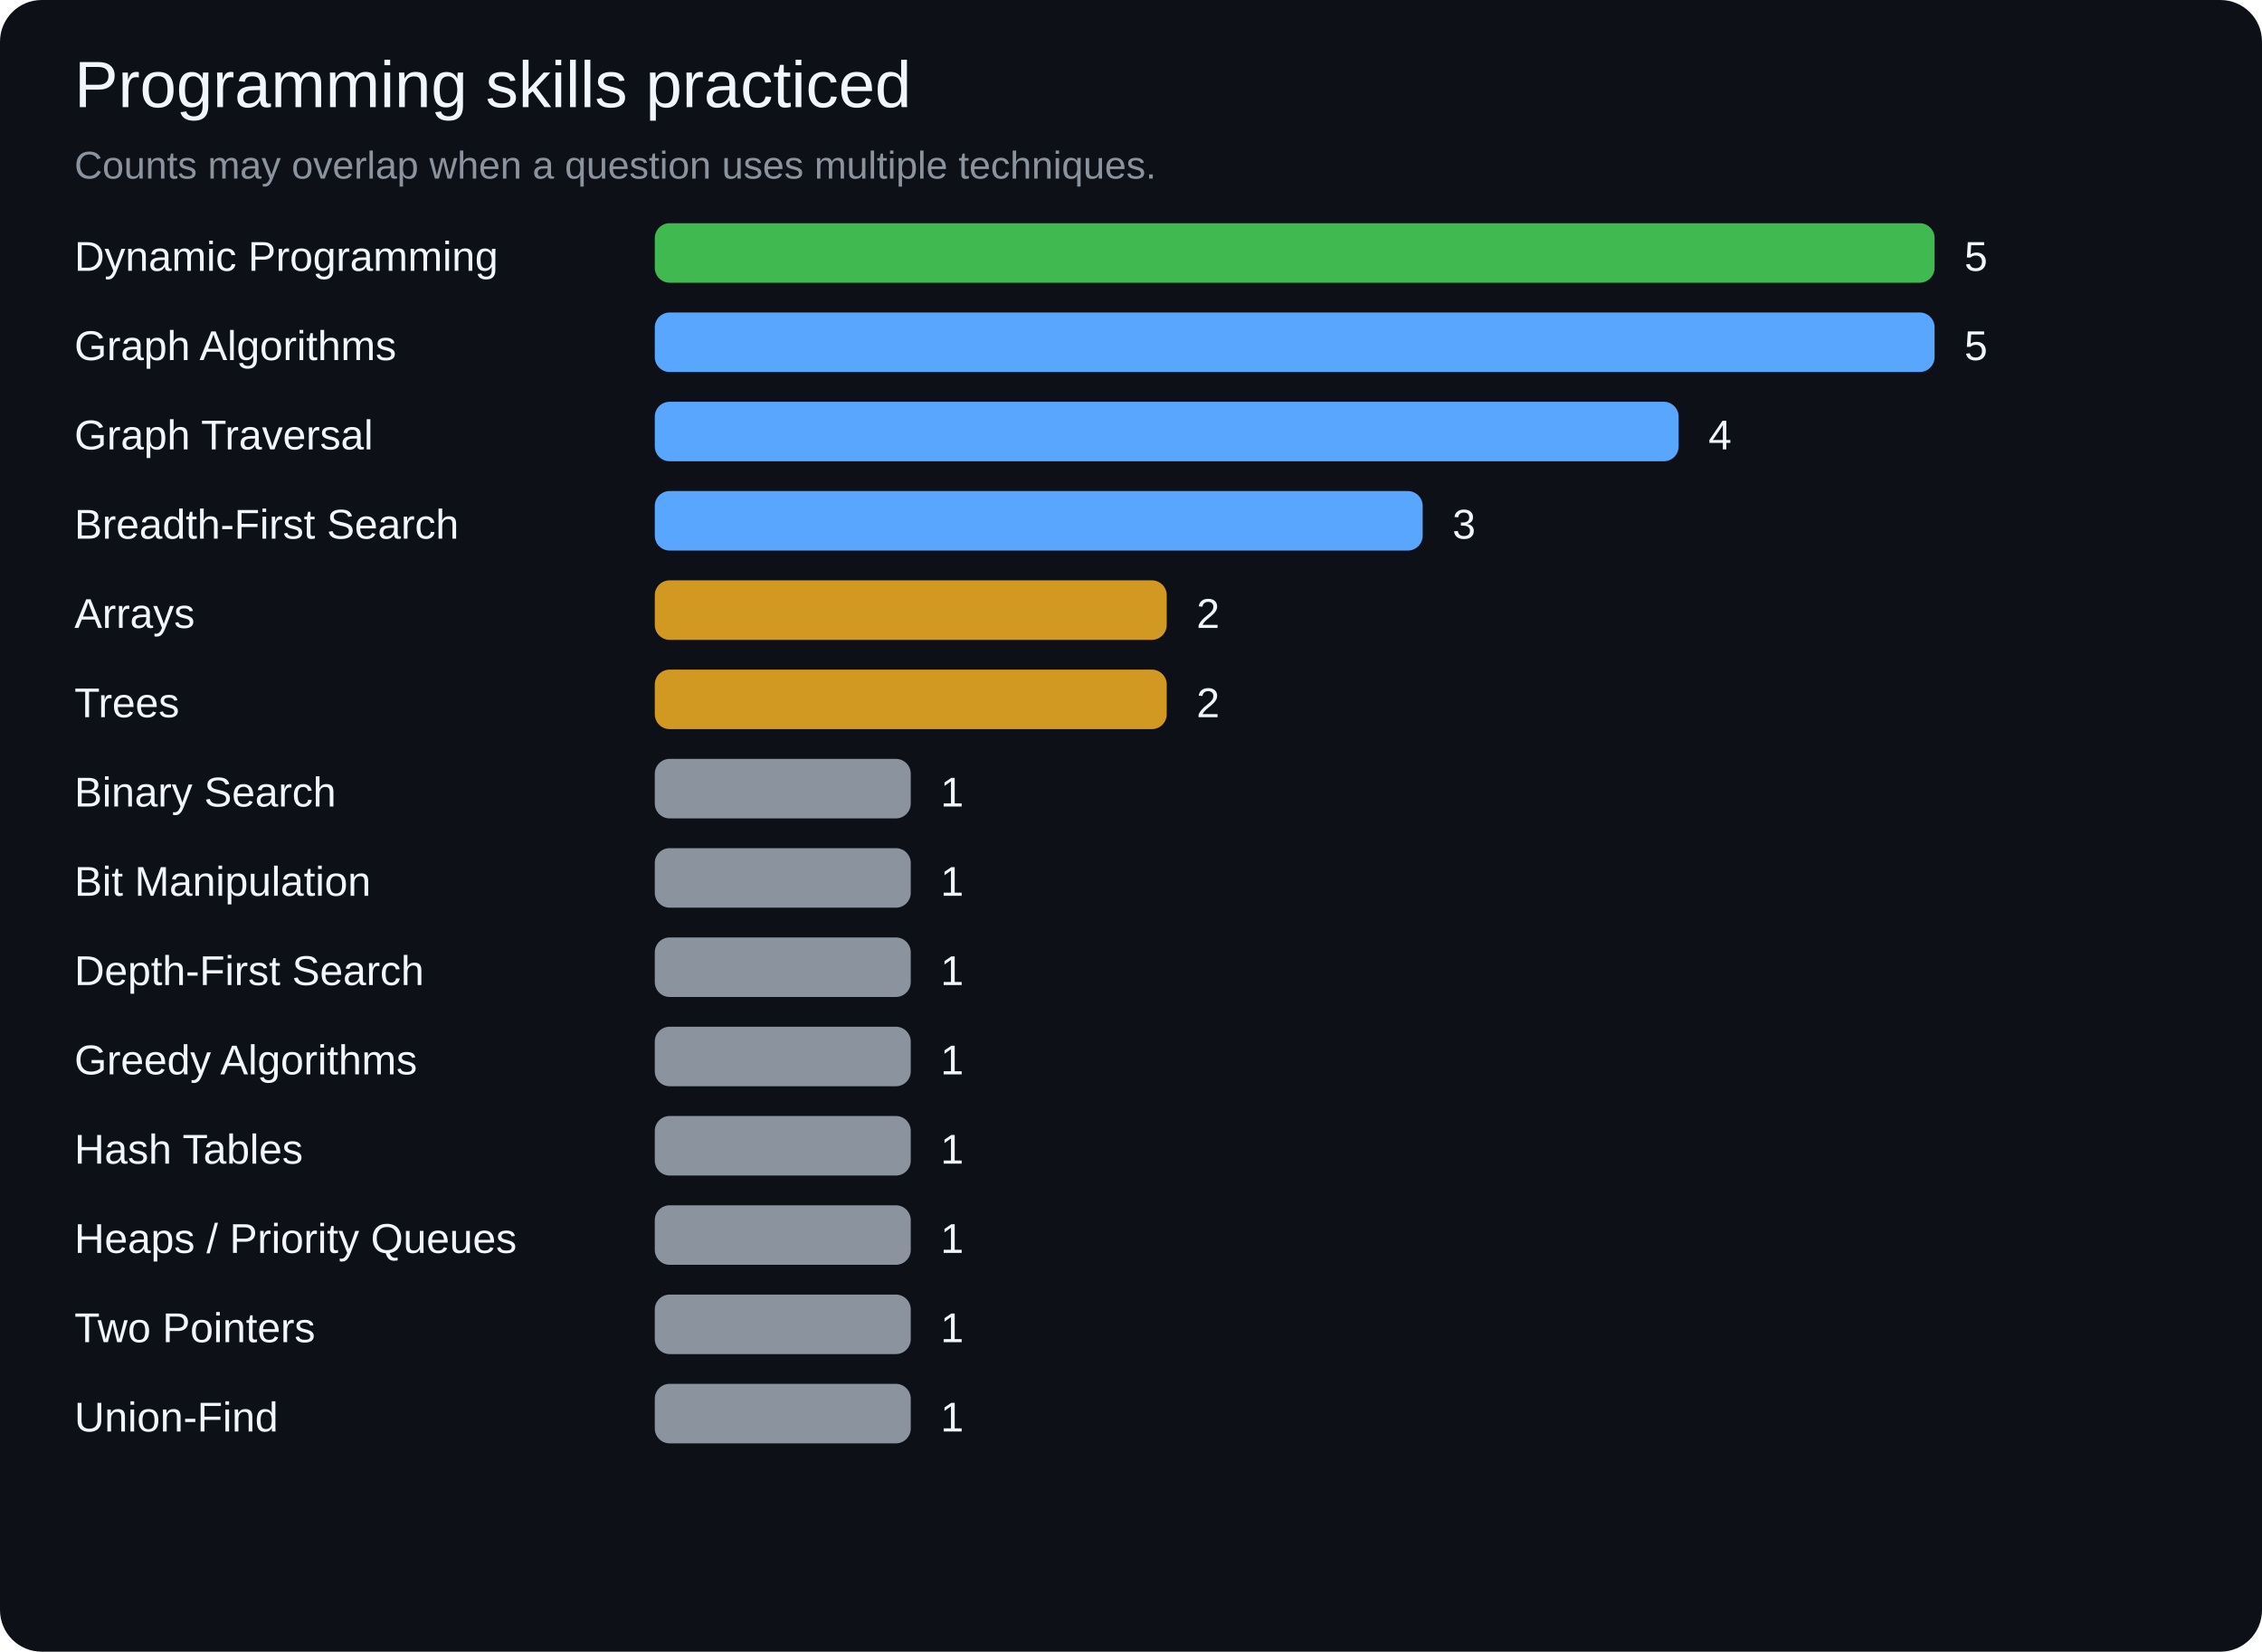
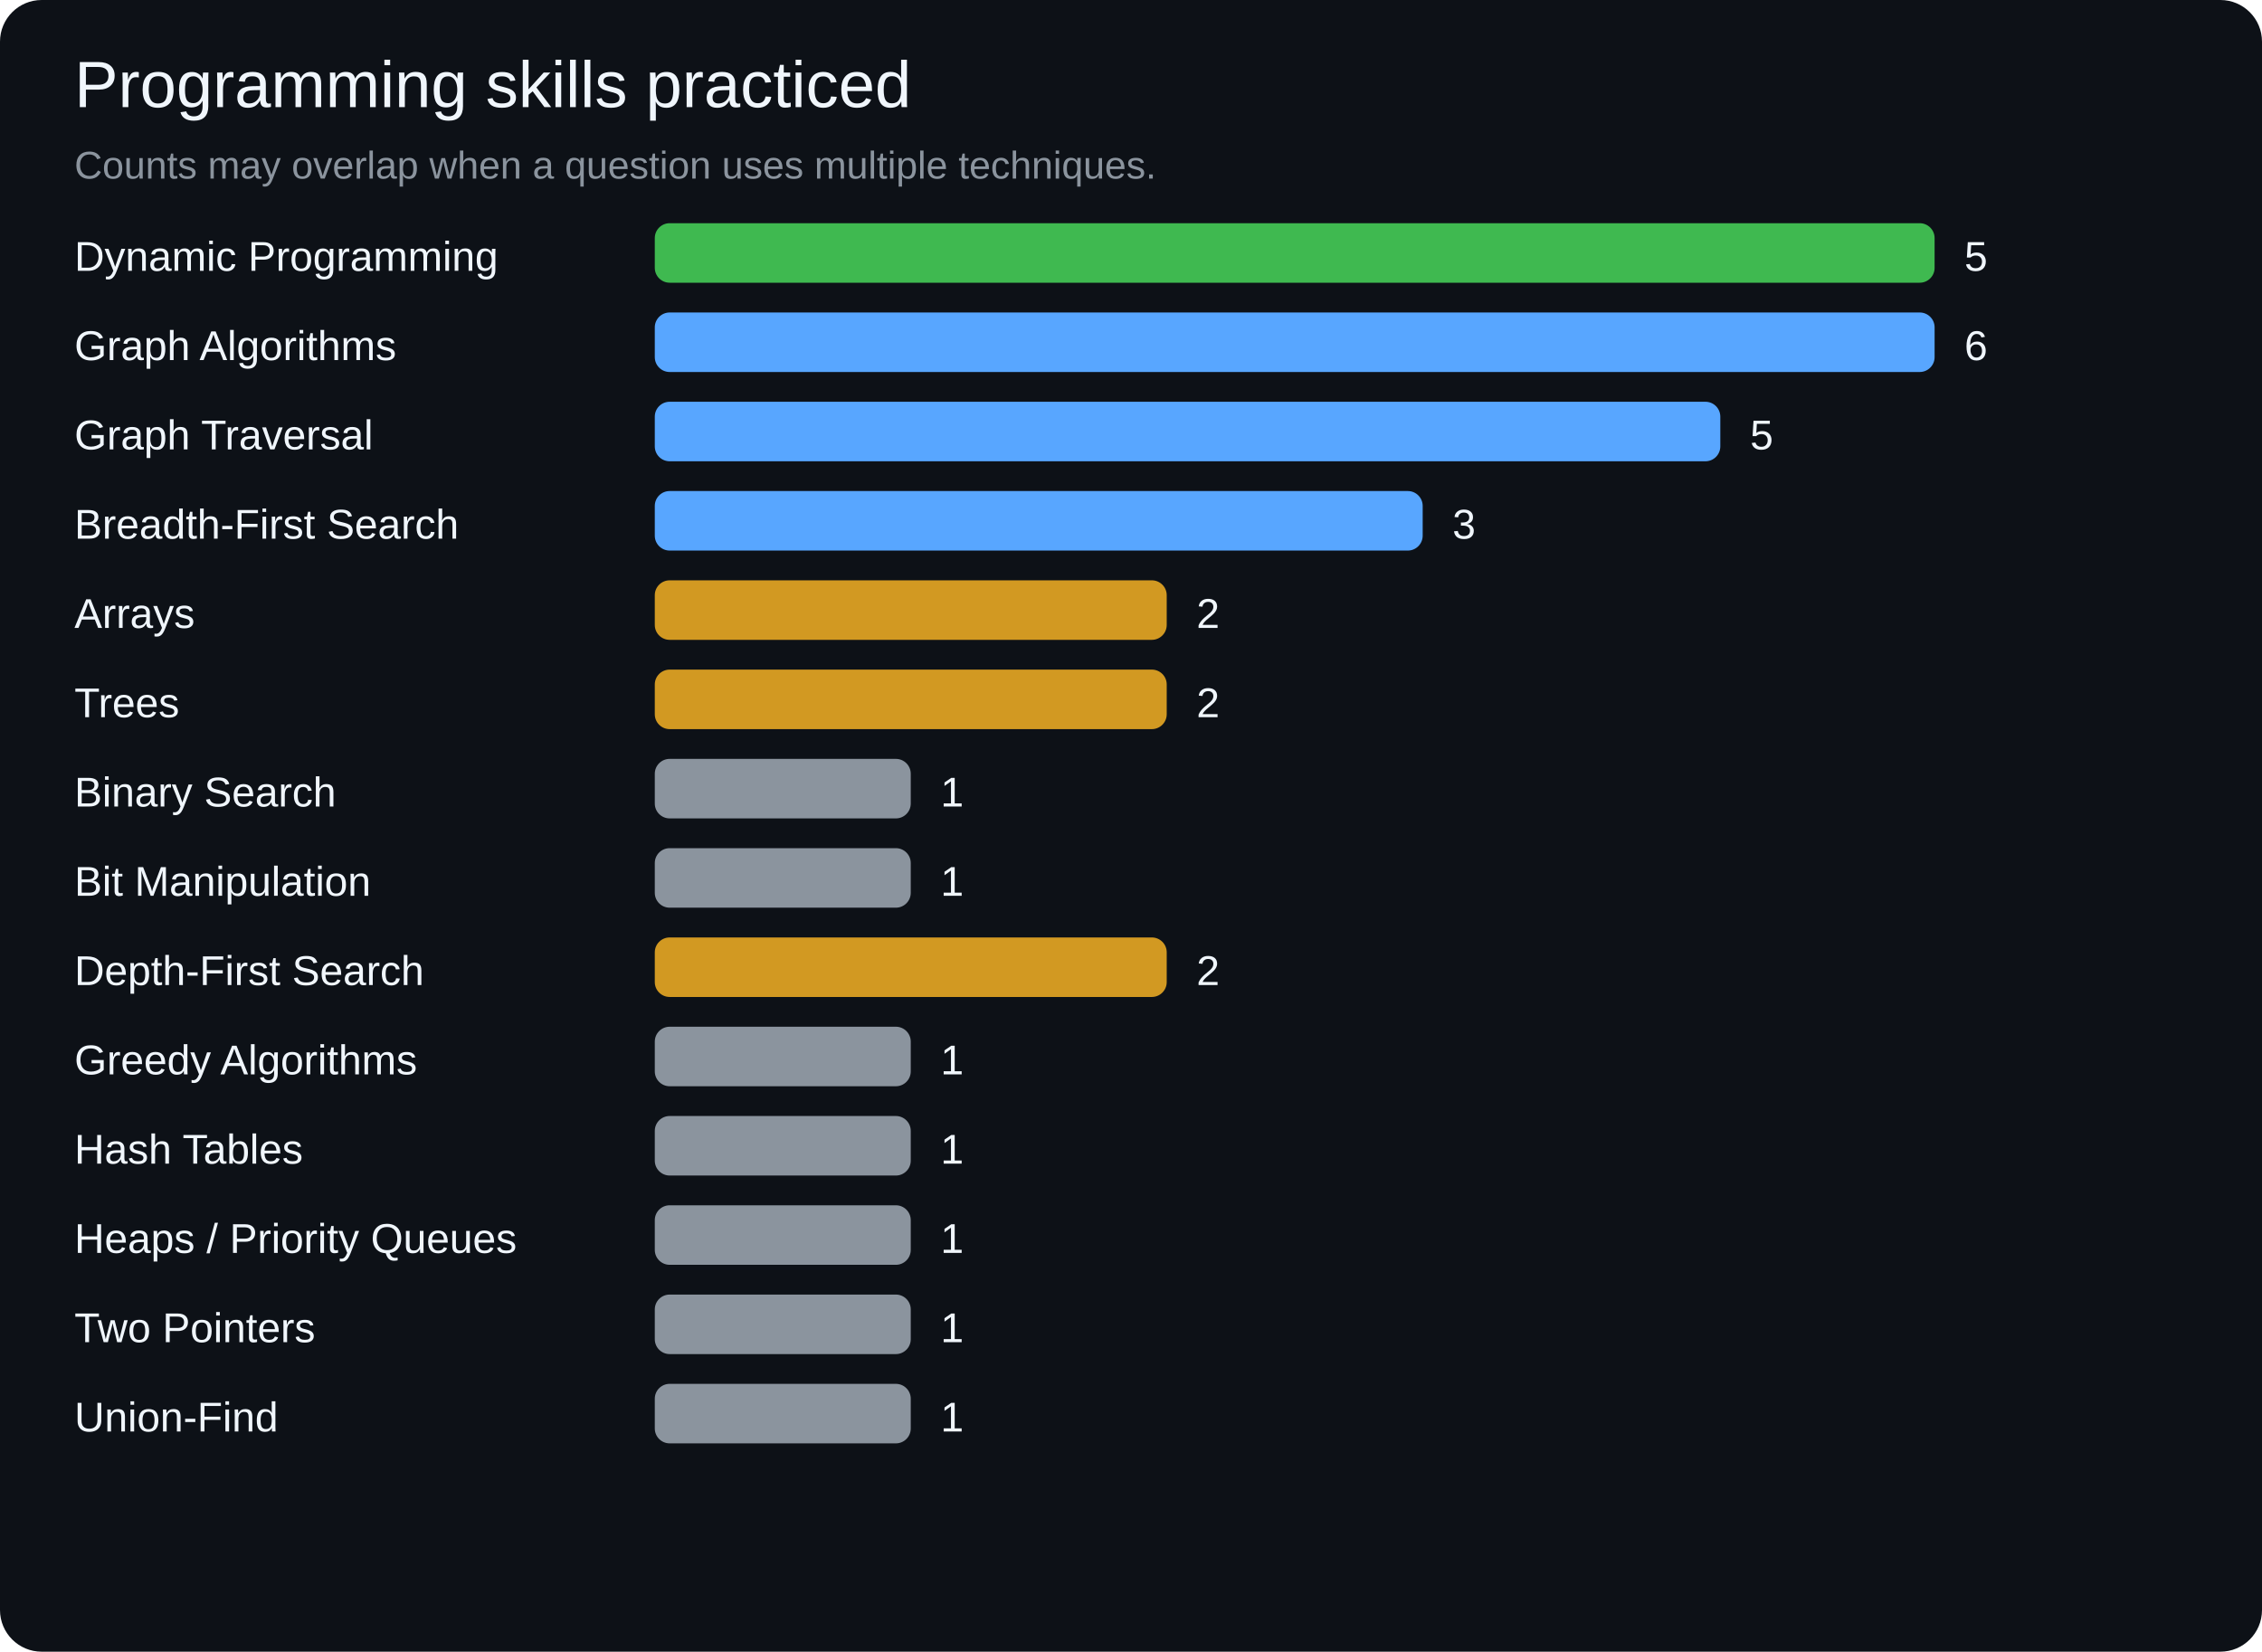
<svg xmlns="http://www.w3.org/2000/svg" viewBox="0 0 760 555" role="img" aria-labelledby="title desc">
  <rect width="760" height="555" rx="14" fill="#0d1117" />
  <text x="25" y="36" fill="#f0f6fc" font-size="22" font-family="Arial">Programming skills practiced</text>
  <text x="25" y="60" fill="#8b949e" font-size="13" font-family="Arial">Counts may overlap when a question uses multiple techniques.</text>
  <text x="25" y="91" fill="#f0f6fc" font-size="14" font-family="Arial">Dynamic Programming</text>
  <rect x="220" y="75" width="430" height="20" rx="5" fill="#3fb950" />
  <text x="660" y="91" fill="#f0f6fc" font-size="14" font-family="Arial">5</text>
  <text x="25" y="121" fill="#f0f6fc" font-size="14" font-family="Arial">Graph Algorithms</text>
  <rect x="220" y="105" width="430" height="20" rx="5" fill="#58a6ff" />
-   <text x="660" y="121" fill="#f0f6fc" font-size="14" font-family="Arial">5</text>
+   <text x="660" y="121" fill="#f0f6fc" font-size="14" font-family="Arial">6</text>
  <text x="25" y="151" fill="#f0f6fc" font-size="14" font-family="Arial">Graph Traversal</text>
-   <rect x="220" y="135" width="344" height="20" rx="5" fill="#58a6ff" />
-   <text x="574" y="151" fill="#f0f6fc" font-size="14" font-family="Arial">4</text>
+   <rect x="220" y="135" width="358" height="20" rx="5" fill="#58a6ff" />
+   <text x="588" y="151" fill="#f0f6fc" font-size="14" font-family="Arial">5</text>
  <text x="25" y="181" fill="#f0f6fc" font-size="14" font-family="Arial">Breadth-First Search</text>
  <rect x="220" y="165" width="258" height="20" rx="5" fill="#58a6ff" />
  <text x="488" y="181" fill="#f0f6fc" font-size="14" font-family="Arial">3</text>
  <text x="25" y="211" fill="#f0f6fc" font-size="14" font-family="Arial">Arrays</text>
  <rect x="220" y="195" width="172" height="20" rx="5" fill="#d29922" />
  <text x="402" y="211" fill="#f0f6fc" font-size="14" font-family="Arial">2</text>
  <text x="25" y="241" fill="#f0f6fc" font-size="14" font-family="Arial">Trees</text>
  <rect x="220" y="225" width="172" height="20" rx="5" fill="#d29922" />
  <text x="402" y="241" fill="#f0f6fc" font-size="14" font-family="Arial">2</text>
  <text x="25" y="271" fill="#f0f6fc" font-size="14" font-family="Arial">Binary Search</text>
  <rect x="220" y="255" width="86" height="20" rx="5" fill="#8b949e" />
  <text x="316" y="271" fill="#f0f6fc" font-size="14" font-family="Arial">1</text>
  <text x="25" y="301" fill="#f0f6fc" font-size="14" font-family="Arial">Bit Manipulation</text>
  <rect x="220" y="285" width="86" height="20" rx="5" fill="#8b949e" />
  <text x="316" y="301" fill="#f0f6fc" font-size="14" font-family="Arial">1</text>
  <text x="25" y="331" fill="#f0f6fc" font-size="14" font-family="Arial">Depth-First Search</text>
-   <rect x="220" y="315" width="86" height="20" rx="5" fill="#8b949e" />
-   <text x="316" y="331" fill="#f0f6fc" font-size="14" font-family="Arial">1</text>
+   <rect x="220" y="315" width="172" height="20" rx="5" fill="#d29922" />
+   <text x="402" y="331" fill="#f0f6fc" font-size="14" font-family="Arial">2</text>
  <text x="25" y="361" fill="#f0f6fc" font-size="14" font-family="Arial">Greedy Algorithms</text>
  <rect x="220" y="345" width="86" height="20" rx="5" fill="#8b949e" />
  <text x="316" y="361" fill="#f0f6fc" font-size="14" font-family="Arial">1</text>
  <text x="25" y="391" fill="#f0f6fc" font-size="14" font-family="Arial">Hash Tables</text>
  <rect x="220" y="375" width="86" height="20" rx="5" fill="#8b949e" />
  <text x="316" y="391" fill="#f0f6fc" font-size="14" font-family="Arial">1</text>
  <text x="25" y="421" fill="#f0f6fc" font-size="14" font-family="Arial">Heaps / Priority Queues</text>
  <rect x="220" y="405" width="86" height="20" rx="5" fill="#8b949e" />
  <text x="316" y="421" fill="#f0f6fc" font-size="14" font-family="Arial">1</text>
  <text x="25" y="451" fill="#f0f6fc" font-size="14" font-family="Arial">Two Pointers</text>
  <rect x="220" y="435" width="86" height="20" rx="5" fill="#8b949e" />
  <text x="316" y="451" fill="#f0f6fc" font-size="14" font-family="Arial">1</text>
  <text x="25" y="481" fill="#f0f6fc" font-size="14" font-family="Arial">Union-Find</text>
  <rect x="220" y="465" width="86" height="20" rx="5" fill="#8b949e" />
  <text x="316" y="481" fill="#f0f6fc" font-size="14" font-family="Arial">1</text>
</svg>
